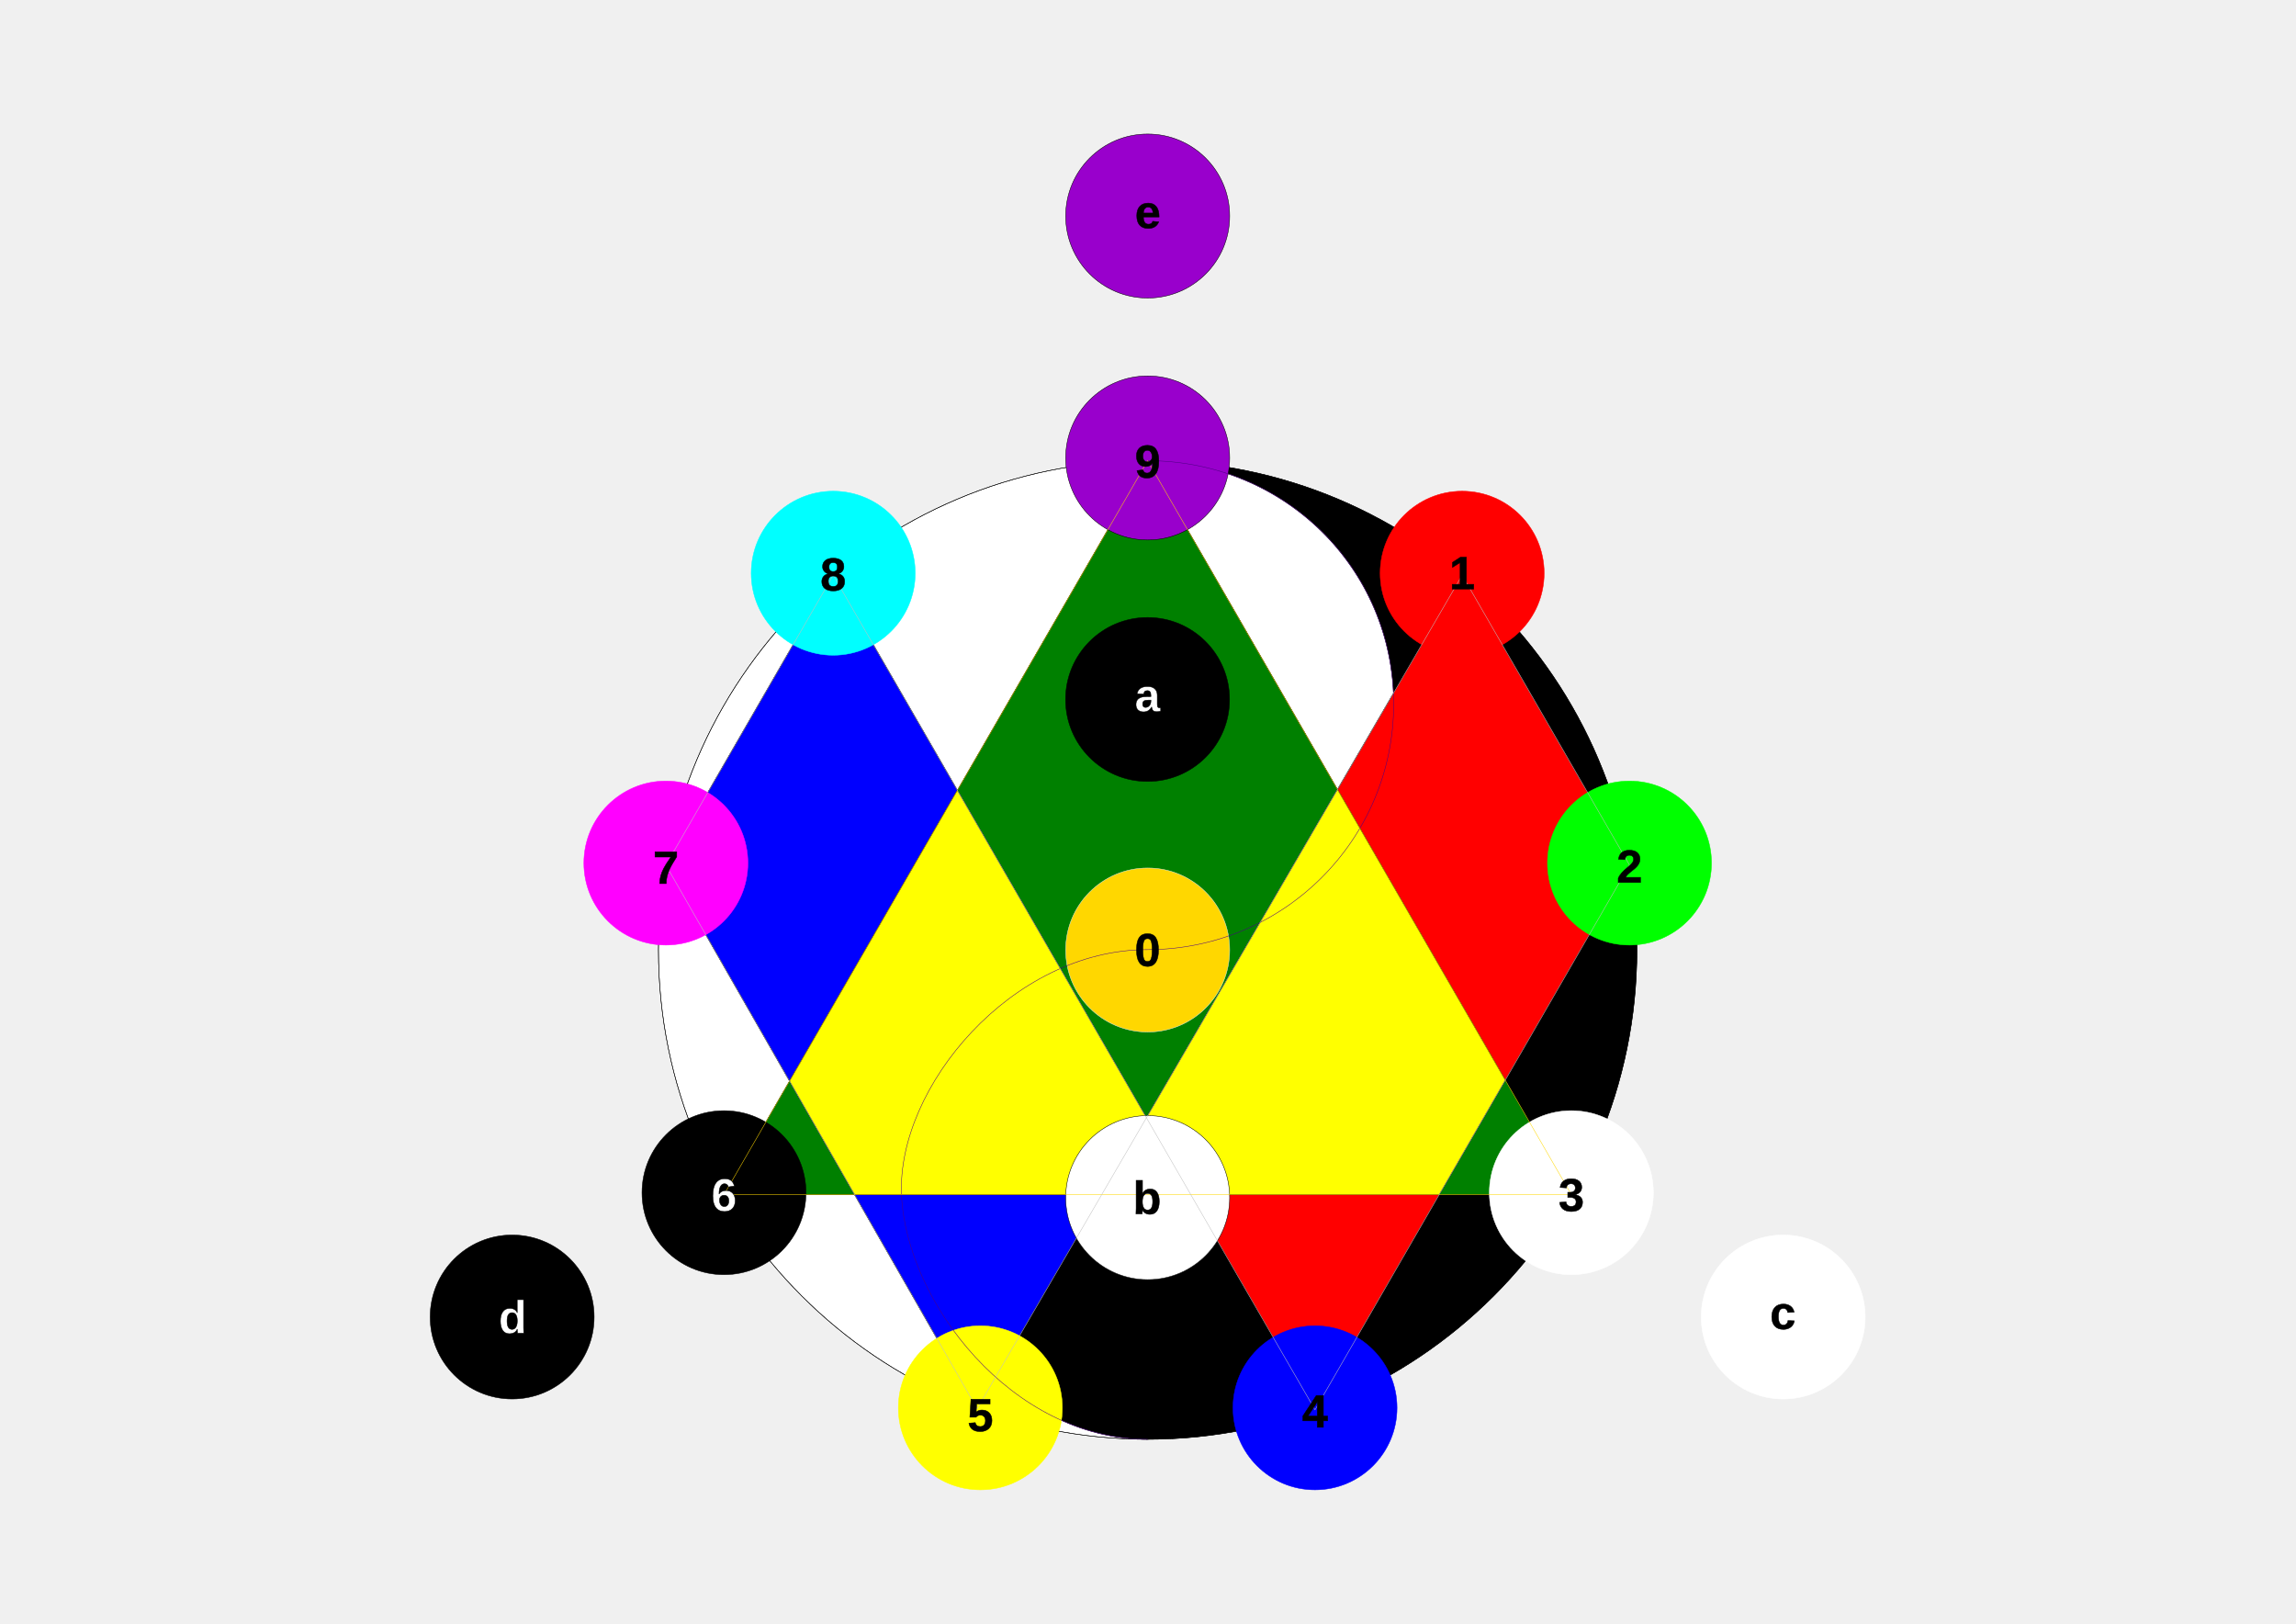
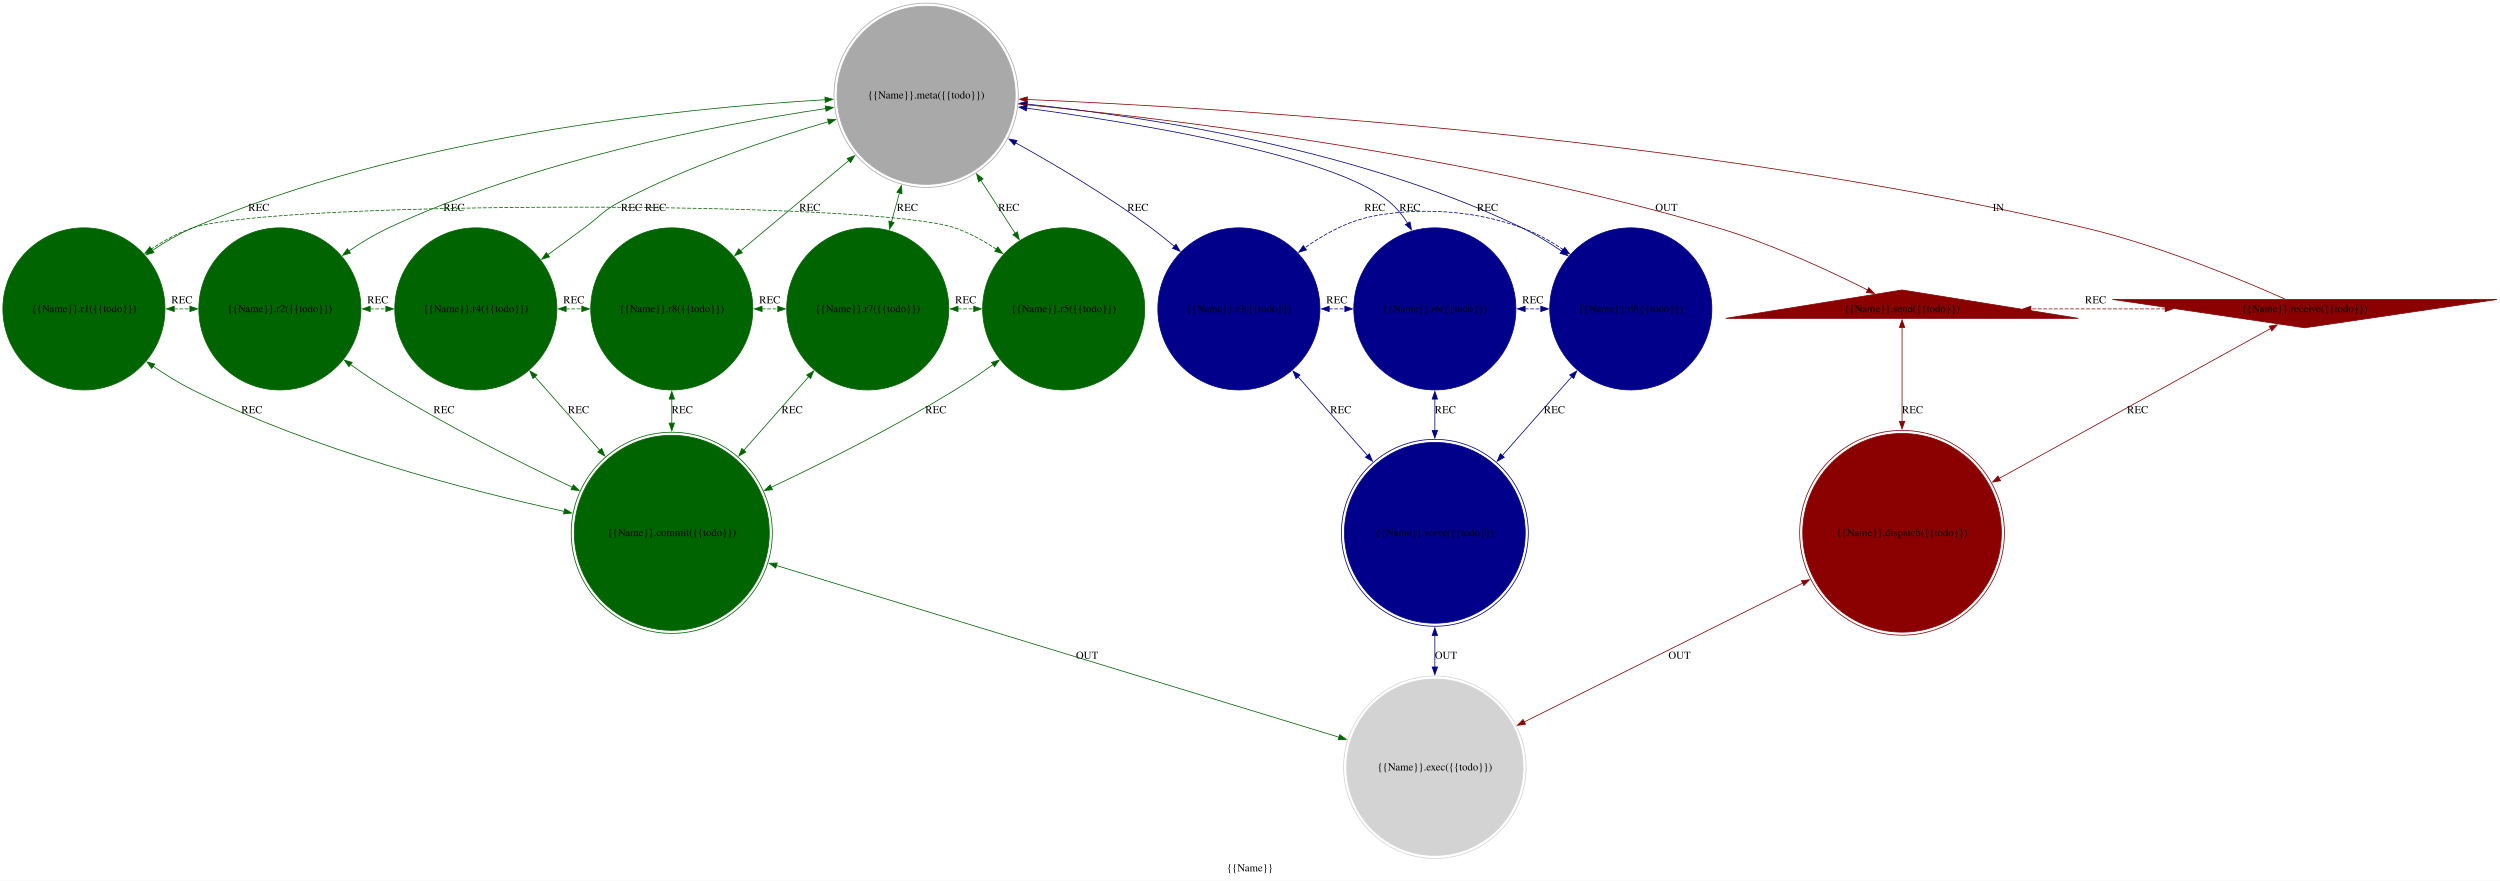
- <svg xmlns="http://www.w3.org/2000/svg" xml:space="preserve" width="4961px" height="3508px" version="1.1" shape-rendering="geometricPrecision" text-rendering="geometricPrecision" image-rendering="optimizeQuality" fill-rule="evenodd" clip-rule="evenodd" viewBox="0 0 4961 3508.14">
-   <g id="observation_diagram">
-     <g id="sad">
-       <path id="yang" fill="black" stroke="black" stroke-miterlimit="2.613" d="M2479.81 2410.22c97.86,0 177.18,79.32 177.18,177.17 0,97.86 -79.32,177.18 -177.18,177.18 -97.85,0 -177.17,-79.32 -177.17,-177.18 0,-97.85 79.32,-177.17 177.17,-177.17zm531.54 -889.33c0,293.56 -238.6,530.76 -532.16,530.76 -293.56,0 -541.35,297.86 -531.34,529.34 10,231.48 238.41,528.56 531.96,528.56 583.84,0 1057.13,-473.29 1057.13,-1057.12 0,-583.83 -473.29,-1057.12 -1057.13,-1057.12 293.56,0 531.54,232.02 531.54,525.58z" />
-       <path id="yin" fill="white" stroke="black" stroke-miterlimit="2.613" d="M1947.85 2580.99c-10.01,-231.48 237.78,-529.34 531.34,-529.34 293.56,0 532.16,-237.2 532.16,-530.76 0,-293.56 -237.98,-525.58 -531.54,-525.58 -583.83,0 -1057.12,473.29 -1057.12,1057.12 0,583.83 473.29,1057.12 1057.12,1057.12 -293.55,0 -521.96,-297.08 -531.96,-528.56zm354.51 -1069.85c0,-97.85 79.33,-177.18 177.18,-177.18 97.85,0 177.18,79.33 177.18,177.18 0,97.85 -79.33,177.18 -177.18,177.18 -97.85,0 -177.18,-79.33 -177.18,-177.18z" />
-       <polygon id="zone_perception" fill="lime" stroke="black" stroke-miterlimit="2.613" points="3395.31,2580.99 2479.81,995.31 1564.32,2580.99 " />
-       <polygon id="zone_comprehensible_a" fill="red" stroke="black" stroke-miterlimit="2.613" points="3520.88,1868.86 3159.32,1242.63 2477.11,2414.89 2841.37,3045.8 " />
-       <polygon id="zone_comprehensible_b" fill="blue" stroke="black" stroke-miterlimit="2.613" points="2477.11,2414.89 1800.31,1242.63 1438.75,1868.86 2111.27,3043.54 " />
-     </g>
-     <g id="shattered_glass">
-       <path fill="blue" stroke="black" stroke-miterlimit="2.613" d="M2380.45 2580.99l-533.99 0 264.81 462.55 269.18 -462.55zm-674.47 -245.36l362.69 -628.2 -268.36 -464.8 -361.56 626.23 267.23 466.77z" />
-       <path fill="red" stroke="black" stroke-miterlimit="2.613" d="M3109.73 2580.99l-536.72 0 268.36 464.81 268.36 -464.81zm-219.83 -875.4l362.62 628.08 268.36 -464.81 -361.56 -626.23 -269.42 462.96z" />
-       <path fill="green" stroke="black" stroke-miterlimit="2.613" d="M2573.02 2580.99l-95.91 -166.1 -96.66 166.1 192.57 0zm679.5 -247.32l-142.79 247.32 285.58 0 -142.79 -247.32zm-1406.06 247.32l-140.48 -245.36 -141.66 245.36 282.14 0zm630.65 -166.1l412.79 -709.3 -410.09 -710.28 -411.14 712.13 408.44 707.45z" />
-       <path fill="yellow" stroke="black" stroke-miterlimit="2.613" d="M2477.11 2414.89l95.91 166.1 536.71 0 142.79 -247.32 -362.62 -628.08 -412.79 709.3zm-96.66 166.1l96.66 -166.1 -408.44 -707.46 -362.69 628.2 140.48 245.36 533.99 0z" />
-     </g>
-     <g id="spark">
-       <circle id="spark_0xf" fill="none" stroke="black" stroke-miterlimit="2.613" cx="2479.81" cy="2052.43" r="1057.12" />
-       <circle id="spark_0xe" fill="#9900CC" stroke="black" stroke-miterlimit="2.613" cx="2479.81" cy="466.74" r="177.18" />
-       <circle id="spark_0xd" fill="black" stroke="black" stroke-miterlimit="2.613" cx="1106.57" cy="2845.27" r="177.18" />
-       <circle id="spark_0xc" fill="white" stroke="white" stroke-miterlimit="2.613" cx="3853.06" cy="2845.27" r="177.18" />
-       <circle id="spark_0xb" fill="white" stroke="black" stroke-miterlimit="2.613" cx="2479.81" cy="2587.39" r="177.18" />
-       <circle id="spark_0xa" fill="black" stroke="black" stroke-miterlimit="2.613" cx="2479.54" cy="1511.14" r="177.18" />
-       <circle id="spark_0x9" fill="#9900CC" stroke="black" stroke-miterlimit="2.613" cx="2479.81" cy="989.36" r="177.18" />
-       <circle id="spark_0x8" fill="aqua" stroke="aqua" stroke-miterlimit="2.613" cx="1800.31" cy="1238.34" r="177.18" />
-       <circle id="spark_0x7" fill="fuchsia" stroke="fuchsia" stroke-miterlimit="2.613" cx="1438.75" cy="1864.58" r="177.18" />
-       <circle id="spark_0x6" fill="black" stroke="black" stroke-miterlimit="2.613" cx="1564.32" cy="2576.71" r="177.18" />
-       <circle id="spark_0x5" fill="yellow" stroke="yellow" stroke-miterlimit="2.613" cx="2118.26" cy="3041.52" r="177.18" />
-       <circle id="spark_0x4" fill="blue" stroke="blue" stroke-miterlimit="2.613" cx="2841.37" cy="3041.52" r="177.18" />
-       <circle id="spark_0x3" fill="white" stroke="white" stroke-miterlimit="2.613" cx="3395.31" cy="2576.71" r="177.18" />
-       <circle id="spark_0x2" fill="lime" stroke="lime" stroke-miterlimit="2.613" cx="3520.88" cy="1864.58" r="177.18" />
-       <circle id="spark_0x1" fill="red" stroke="red" stroke-miterlimit="2.613" cx="3159.32" cy="1238.34" r="177.18" />
-       <circle id="spark_0x0" fill="gold" stroke="#E6E6E6" stroke-miterlimit="2.613" cx="2479.81" cy="2052.43" r="177.18" />
-     </g>
-     <g id="boudary">
-       <path id="boundary_sangkan_paran" fill="none" stroke="indigo" stroke-miterlimit="2.613" d="M2479.81 995.31c293.56,0 531.54,232.02 531.54,525.58 0,293.56 -238.6,530.76 -532.16,530.76 -293.56,0 -541.35,297.86 -531.34,529.34 10,231.48 238.41,528.56 531.96,528.56" />
-       <polygon id="boundary_perception" fill="none" stroke="gold" stroke-miterlimit="2.613" points="2479.81,995.31 3395.31,2580.99 1564.32,2580.99 " />
-       <polygon id="boundary_comprehensible" fill="none" stroke="silver" stroke-miterlimit="2.613" points="3159.32,1242.63 3520.88,1868.86 2841.37,3045.8 1800.31,1242.63 1438.75,1868.86 2111.27,3043.54 " />
-     </g>
-     <g id="text_label">
-       <text x="2451.69" y="2087" id="text_0x0" fill="black" stroke="black" stroke-miterlimit="2.613" font-weight="bold" font-size="100.01px" font-family="Arial">0</text>
-       <text x="3131.51" y="1272.59" id="text_0x1" fill="black" stroke="black" stroke-miterlimit="2.613" font-weight="bold" font-size="100.01px" font-family="Arial">1</text>
-       <text x="3493.07" y="1906.66" id="text_0x2" fill="black" stroke="black" stroke-miterlimit="2.613" font-weight="bold" font-size="100.01px" font-family="Arial">2</text>
-       <text x="3367.5" y="2616.35" id="text_0x3" fill="black" stroke="black" stroke-miterlimit="2.613" font-weight="bold" font-size="100.01px" font-family="Arial">3</text>
-       <text x="2813.56" y="3083.6" id="text_0x4" fill="black" stroke="black" stroke-miterlimit="2.613" font-weight="bold" font-size="100.01px" font-family="Arial">4</text>
-       <text x="2090.45" y="3091.87" id="text_0x5" fill="black" stroke="black" stroke-miterlimit="2.613" font-weight="bold" font-size="100.01px" font-family="Arial">5</text>
-       <text x="1536.51" y="2616.43" id="text_0x6" fill="white" stroke="black" stroke-miterlimit="2.613" font-weight="bold" font-size="100.01px" font-family="Arial">6</text>
-       <text x="1410.94" y="1909.02" id="text_0x7" fill="black" stroke="black" stroke-miterlimit="2.613" font-weight="bold" font-size="100.01px" font-family="Arial">7</text>
-       <text x="1772.5" y="1275.7" id="text_0x8" fill="black" stroke="black" stroke-miterlimit="2.613" font-weight="bold" font-size="100.01px" font-family="Arial">8</text>
-       <text x="2452" y="1031.92" id="text_0x9" fill="black" stroke="black" stroke-miterlimit="2.613" font-weight="bold" font-size="100.01px" font-family="Arial">9</text>
-       <text x="2451.64" y="1536.99" id="text_0xa" fill="white" stroke="black" stroke-miterlimit="2.613" font-weight="bold" font-size="100.01px" font-family="Arial">a</text>
-       <text x="2447.91" y="2622.55" id="text_0xb" fill="black" stroke="black" stroke-miterlimit="2.613" font-weight="bold" font-size="100.01px" font-family="Arial">b</text>
-       <text x="3824.41" y="2871.13" id="text_0xc" fill="black" stroke="black" stroke-miterlimit="2.613" font-weight="bold" font-size="100.01px" font-family="Arial">c</text>
-       <text x="1077.12" y="2880.43" id="text_0xd" fill="white" stroke="black" stroke-miterlimit="2.613" font-weight="bold" font-size="100.01px" font-family="Arial">d</text>
-       <text x="2452.31" y="492.6" id="text_0xe" fill="black" stroke="black" stroke-miterlimit="2.613" font-weight="bold" font-size="100.01px" font-family="Arial">e</text>
+ <svg xmlns="http://www.w3.org/2000/svg" width="3253pt" height="1146pt" viewBox="0.00 0.00 3253.36 1146.08">
+   <g id="graph0" class="graph" transform="translate(4,1142.08) scale(1)" data-name="Sparklet">
+     <polygon fill="white" stroke="none" points="-4,4 -4,-1142.08 3249.36,-1142.08 3249.36,4 -4,4" style="" />
+     <text text-anchor="middle" x="1622.68" y="-8.2" font-family="Times,serif" font-size="14.00" style="">{{Name}}</text>
+     <g id="node1" class="node" pointer-events="visible" data-name="spark_0_t" data-comment="Abstract: {{todo}}">
+       <ellipse fill="darkgray" stroke="darkgray" cx="1201.23" cy="-1018.12" rx="115.91" ry="115.91" style="" />
+       <ellipse fill="none" stroke="darkgray" cx="1201.23" cy="-1018.12" rx="119.91" ry="119.91" style="" />
+       <text text-anchor="middle" x="1201.23" y="-1013.92" font-family="Times,serif" font-size="14.00" style="">{{Name}}.meta({{todo}})</text>
+     </g>
+     <g id="node2" class="node" pointer-events="visible" data-name="spark_1_t" data-comment="Initiation: {{todo}}">
+       <ellipse fill="darkgreen" stroke="darkgreen" cx="105.23" cy="-740.13" rx="105.47" ry="105.47" style="" />
+       <text text-anchor="middle" x="105.23" y="-735.93" font-family="Times,serif" font-size="14.00" style="">{{Name}}.r1({{todo}})</text>
+     </g>
+     <g id="edge6" class="edge" data-name="spark_0_t-&gt;spark_1_t" data-comment="{{todo}}">
+       <path fill="none" stroke="darkgreen" d="M1069.84,-1012.31C880.55,-1001.28 523.44,-964.95 246.23,-845.37 228.31,-837.63 210.52,-827.23 193.92,-815.99" style="" />
+       <polygon fill="darkgreen" stroke="darkgreen" points="1069.53,-1015.8 1079.72,-1012.87 1069.93,-1008.81 1069.53,-1015.8" style="" />
+       <polygon fill="darkgreen" stroke="darkgreen" points="196.28,-813.37 186.07,-810.53 192.28,-819.11 196.28,-813.37" style="" />
+       <text text-anchor="middle" x="332.85" y="-867.57" font-family="Times,serif" font-size="14.00" style="">REC</text>
+     </g>
+     <g id="node3" class="node" pointer-events="visible" data-name="spark_2_t" data-comment="Response: {{todo}}">
+       <ellipse fill="darkgreen" stroke="darkgreen" cx="360.23" cy="-740.13" rx="105.47" ry="105.47" style="" />
+       <text text-anchor="middle" x="360.23" y="-735.93" font-family="Times,serif" font-size="14.00" style="">{{Name}}.r2({{todo}})</text>
+     </g>
+     <g id="edge7" class="edge" data-name="spark_0_t-&gt;spark_2_t" data-comment="{{todo}}">
+       <path fill="none" stroke="darkgreen" d="M1070.78,-1000.85C926.18,-979.3 688.66,-933.28 501.23,-845.37 483.68,-837.13 466.13,-826.54 449.67,-815.27" style="" />
+       <polygon fill="darkgreen" stroke="darkgreen" points="1069.99,-1004.27 1080.39,-1002.27 1071.01,-997.35 1069.99,-1004.27" style="" />
+       <polygon fill="darkgreen" stroke="darkgreen" points="452.08,-812.69 441.88,-809.83 448.07,-818.43 452.08,-812.69" style="" />
+       <text text-anchor="middle" x="586.85" y="-867.57" font-family="Times,serif" font-size="14.00" style="">REC</text>
+     </g>
+     <g id="node4" class="node" pointer-events="visible" data-name="spark_4_t" data-comment="Integration: {{todo}}">
+       <ellipse fill="darkgreen" stroke="darkgreen" cx="615.23" cy="-740.13" rx="105.47" ry="105.47" style="" />
+       <text text-anchor="middle" x="615.23" y="-735.93" font-family="Times,serif" font-size="14.00" style="">{{Name}}.r4({{todo}})</text>
+     </g>
+     <g id="edge8" class="edge" data-name="spark_0_t-&gt;spark_4_t" data-comment="{{todo}}">
+       <path fill="none" stroke="darkgreen" d="M1074.31,-983.87C994.3,-960.39 890.2,-925.13 804.01,-880.17 780.72,-868.02 777.41,-860.91 756.23,-845.37 740.95,-834.15 724.76,-822.22 709,-810.59" style="" />
+       <polygon fill="darkgreen" stroke="darkgreen" points="1072.9,-987.11 1083.48,-986.54 1074.85,-980.38 1072.9,-987.11" style="" />
+       <polygon fill="darkgreen" stroke="darkgreen" points="711.13,-807.81 701.01,-804.69 706.97,-813.44 711.13,-807.81" style="" />
+       <text text-anchor="middle" x="817.85" y="-867.57" font-family="Times,serif" font-size="14.00" style="">REC</text>
+     </g>
+     <g id="node5" class="node" pointer-events="visible" data-name="spark_8_t" data-comment="Reflection: {{todo}}">
+       <ellipse fill="darkgreen" stroke="darkgreen" cx="870.23" cy="-740.13" rx="105.47" ry="105.47" style="" />
+       <text text-anchor="middle" x="870.23" y="-735.93" font-family="Times,serif" font-size="14.00" style="">{{Name}}.r8({{todo}})</text>
+     </g>
+     <g id="edge9" class="edge" data-name="spark_0_t-&gt;spark_8_t" data-comment="{{todo}}">
+       <path fill="none" stroke="darkgreen" d="M1100.92,-933.48C1055.87,-895.92 1003.16,-851.97 959.5,-815.57" style="" />
+       <polygon fill="darkgreen" stroke="darkgreen" points="1098.39,-935.93 1108.31,-939.64 1102.87,-930.55 1098.39,-935.93" style="" />
+       <polygon fill="darkgreen" stroke="darkgreen" points="961.98,-813.08 952.06,-809.36 957.5,-818.45 961.98,-813.08" style="" />
+       <text text-anchor="middle" x="1049.85" y="-867.57" font-family="Times,serif" font-size="14.00" style="">REC</text>
+     </g>
+     <g id="node6" class="node" pointer-events="visible" data-name="spark_7_t" data-comment="Consolidation: {{todo}}">
+       <ellipse fill="darkgreen" stroke="darkgreen" cx="1125.23" cy="-740.13" rx="105.47" ry="105.47" style="" />
+       <text text-anchor="middle" x="1125.23" y="-735.93" font-family="Times,serif" font-size="14.00" style="">{{Name}}.r7({{todo}})</text>
+     </g>
+     <g id="edge10" class="edge" data-name="spark_0_t-&gt;spark_7_t" data-comment="{{todo}}">
+       <path fill="none" stroke="darkgreen" d="M1166.6,-891.34C1163.1,-878.65 1159.57,-865.82 1156.12,-853.29" style="" />
+       <polygon fill="darkgreen" stroke="darkgreen" points="1163.12,-891.9 1169.15,-900.62 1169.87,-890.05 1163.12,-891.9" style="" />
+       <polygon fill="darkgreen" stroke="darkgreen" points="1159.54,-852.54 1153.51,-843.82 1152.79,-854.4 1159.54,-852.54" style="" />
+       <text text-anchor="middle" x="1176.85" y="-867.57" font-family="Times,serif" font-size="14.00" style="">REC</text>
+     </g>
+     <g id="node7" class="node" pointer-events="visible" data-name="spark_5_t" data-comment="Propagation: {{todo}}">
+       <ellipse fill="darkgreen" stroke="darkgreen" cx="1380.23" cy="-740.13" rx="105.47" ry="105.47" style="" />
+       <text text-anchor="middle" x="1380.23" y="-735.93" font-family="Times,serif" font-size="14.00" style="">{{Name}}.r5({{todo}})</text>
+     </g>
+     <g id="edge11" class="edge" data-name="spark_0_t-&gt;spark_5_t" data-comment="{{todo}}">
+       <path fill="none" stroke="darkgreen" d="M1272.3,-907.55C1287.11,-884.71 1302.63,-860.79 1317.13,-838.43" style="" />
+       <polygon fill="darkgreen" stroke="darkgreen" points="1269.44,-905.53 1266.93,-915.82 1275.31,-909.34 1269.44,-905.53" style="" />
+       <polygon fill="darkgreen" stroke="darkgreen" points="1319.95,-840.52 1322.45,-830.22 1314.08,-836.71 1319.95,-840.52" style="" />
+       <text text-anchor="middle" x="1308.85" y="-867.57" font-family="Times,serif" font-size="14.00" style="">REC</text>
+     </g>
+     <g id="node8" class="node" pointer-events="visible" data-name="spark_3_t" data-comment="Thesis: {{todo}}">
+       <ellipse fill="darkblue" stroke="darkblue" cx="1608.23" cy="-740.13" rx="105.47" ry="105.47" style="" />
+       <text text-anchor="middle" x="1608.23" y="-735.93" font-family="Times,serif" font-size="14.00" style="">{{Name}}.r3({{todo}})</text>
+     </g>
+     <g id="edge3" class="edge" data-name="spark_0_t-&gt;spark_3_t" data-comment="{{todo}}">
+       <path fill="none" stroke="darkblue" d="M1317.5,-956.4C1372.77,-925.69 1438.72,-886.3 1494.23,-845.37 1504.25,-837.98 1514.38,-829.85 1524.26,-821.48" style="" />
+       <polygon fill="darkblue" stroke="darkblue" points="1316.05,-953.2 1308.99,-961.1 1319.43,-959.33 1316.05,-953.2" style="" />
+       <polygon fill="darkblue" stroke="darkblue" points="1526.41,-824.24 1531.71,-815.06 1521.85,-818.93 1526.41,-824.24" style="" />
+       <text text-anchor="middle" x="1476.85" y="-867.57" font-family="Times,serif" font-size="14.00" style="">REC</text>
+     </g>
+     <g id="node9" class="node" pointer-events="visible" data-name="spark_6_t" data-comment="Antithesis: {{todo}}">
+       <ellipse fill="darkblue" stroke="darkblue" cx="1863.23" cy="-740.13" rx="105.47" ry="105.47" style="" />
+       <text text-anchor="middle" x="1863.23" y="-735.93" font-family="Times,serif" font-size="14.00" style="">{{Name}}.r6({{todo}})</text>
+     </g>
+     <g id="edge4" class="edge" data-name="spark_0_t-&gt;spark_6_t" data-comment="{{todo}}">
+       <path fill="none" stroke="darkblue" d="M1331.58,-1001.42C1486.38,-980.42 1732.55,-938.92 1803.23,-880.17 1812.93,-872.11 1821.1,-862.19 1827.97,-851.39" style="" />
+       <polygon fill="darkblue" stroke="darkblue" points="1331.54,-997.89 1322.09,-1002.69 1332.47,-1004.83 1331.54,-997.89" style="" />
+       <polygon fill="darkblue" stroke="darkblue" points="1830.85,-853.4 1832.91,-843 1824.82,-849.84 1830.85,-853.4" style="" />
+       <text text-anchor="middle" x="1830.85" y="-867.57" font-family="Times,serif" font-size="14.00" style="">REC</text>
+     </g>
+     <g id="node10" class="node" pointer-events="visible" data-name="spark_9_t" data-comment="Synthesis: {{todo}}">
+       <ellipse fill="darkblue" stroke="darkblue" cx="2118.23" cy="-740.13" rx="105.47" ry="105.47" style="" />
+       <text text-anchor="middle" x="2118.23" y="-735.93" font-family="Times,serif" font-size="14.00" style="">{{Name}}.r9({{todo}})</text>
+     </g>
+     <g id="edge5" class="edge" data-name="spark_0_t-&gt;spark_9_t" data-comment="{{todo}}">
+       <path fill="none" stroke="darkblue" d="M1332.46,-1006.66C1491.81,-989.87 1765.51,-947.65 1977.23,-845.37 1994.7,-836.93 2012.2,-826.24 2028.64,-814.94" style="" />
+       <polygon fill="darkblue" stroke="darkblue" points="1332.28,-1003.16 1322.69,-1007.67 1333,-1010.13 1332.28,-1003.16" style="" />
+       <polygon fill="darkblue" stroke="darkblue" points="2030.25,-818.08 2036.42,-809.47 2026.22,-812.36 2030.25,-818.08" style="" />
+       <text text-anchor="middle" x="1931.85" y="-867.57" font-family="Times,serif" font-size="14.00" style="">REC</text>
+     </g>
+     <g id="node12" class="node" pointer-events="visible" data-name="spark_b_t" data-comment="Manifest: {{todo}}">
+       <polygon fill="darkred" stroke="darkred" points="2471.23,-764.73 2241.67,-727.83 2700.8,-727.83 2471.23,-764.73" style="" />
+       <text text-anchor="middle" x="2471.23" y="-735.93" font-family="Times,serif" font-size="14.00" style="">{{Name}}.send({{todo}})</text>
+     </g>
+     <g id="edge2" class="edge" data-name="spark_0_t-&gt;spark_b_t" data-comment="{{todo}}">
+       <path fill="none" stroke="darkred" d="M1320.89,-1006.83C1515.28,-987.98 1910.38,-940.77 2232.23,-845.37 2302.44,-824.56 2379.35,-788.42 2426.46,-764.65" style="" />
+       <polygon fill="darkred" stroke="darkred" points="2427.95,-767.82 2435.27,-760.16 2424.77,-761.58 2427.95,-767.82" style="" />
+       <text text-anchor="middle" x="2164.62" y="-867.57" font-family="Times,serif" font-size="14.00" style="">OUT</text>
+     </g>
+     <g id="edge23" class="edge" data-name="spark_1_t-&gt;spark_2_t" data-comment="{{todo}}">
+       <path fill="none" stroke="darkgreen" stroke-dasharray="5,2" d="M222.34,-740.13C229.32,-740.13 236.35,-740.13 243.33,-740.13" style="" />
+       <polygon fill="darkgreen" stroke="darkgreen" points="222.68,-736.63 212.68,-740.13 222.68,-743.63 222.68,-736.63" style="" />
+       <polygon fill="darkgreen" stroke="darkgreen" points="243.12,-743.63 253.12,-740.13 243.12,-736.63 243.12,-743.63" style="" />
+       <text text-anchor="middle" x="232.73" y="-747.33" font-family="Times,serif" font-size="14.00" style="">REC</text>
+     </g>
+     <g id="node14" class="node" pointer-events="visible" data-name="spark_d_t" data-comment="What-How: {{todo}}">
+       <ellipse fill="darkgreen" stroke="darkgreen" cx="870.23" cy="-448.73" rx="126.88" ry="126.88" style="" />
+       <ellipse fill="none" stroke="darkgreen" cx="870.23" cy="-448.73" rx="130.89" ry="130.89" style="" />
+       <text text-anchor="middle" x="870.23" y="-444.53" font-family="Times,serif" font-size="14.00" style="">{{Name}}.commit({{todo}})</text>
+     </g>
+     <g id="edge14" class="edge" data-name="spark_1_t-&gt;spark_d_t" data-comment="{{todo}}">
+       <path fill="none" stroke="darkgreen" d="M195.01,-665.7C211.43,-654.35 228.88,-643.55 246.23,-634.9 403.58,-556.44 600.16,-504.95 730.17,-476.63" style="" />
+       <polygon fill="darkgreen" stroke="darkgreen" points="193.4,-662.55 187.24,-671.17 197.43,-668.27 193.4,-662.55" style="" />
+       <polygon fill="darkgreen" stroke="darkgreen" points="730.85,-480.07 739.88,-474.53 729.37,-473.22 730.85,-480.07" style="" />
+       <text text-anchor="middle" x="323.85" y="-604.3" font-family="Times,serif" font-size="14.00" style="">REC</text>
+     </g>
+     <g id="edge24" class="edge" data-name="spark_2_t-&gt;spark_4_t" data-comment="{{todo}}">
+       <path fill="none" stroke="darkgreen" stroke-dasharray="5,2" d="M477.34,-740.13C484.32,-740.13 491.35,-740.13 498.33,-740.13" style="" />
+       <polygon fill="darkgreen" stroke="darkgreen" points="477.68,-736.63 467.68,-740.13 477.68,-743.63 477.68,-736.63" style="" />
+       <polygon fill="darkgreen" stroke="darkgreen" points="498.12,-743.63 508.12,-740.13 498.12,-736.63 498.12,-743.63" style="" />
+       <text text-anchor="middle" x="487.73" y="-747.33" font-family="Times,serif" font-size="14.00" style="">REC</text>
+     </g>
+     <g id="edge15" class="edge" data-name="spark_2_t-&gt;spark_d_t" data-comment="{{todo}}">
+       <path fill="none" stroke="darkgreen" d="M451.74,-668C467.9,-656.45 484.82,-644.98 501.23,-634.9 578.23,-587.6 668.88,-541.98 741.06,-507.86" style="" />
+       <polygon fill="darkgreen" stroke="darkgreen" points="450.13,-664.84 444.07,-673.53 454.23,-670.52 450.13,-664.84" style="" />
+       <polygon fill="darkgreen" stroke="darkgreen" points="742.2,-511.19 749.75,-503.76 739.22,-504.86 742.2,-511.19" style="" />
+       <text text-anchor="middle" x="573.85" y="-604.3" font-family="Times,serif" font-size="14.00" style="">REC</text>
+     </g>
+     <g id="edge25" class="edge" data-name="spark_4_t-&gt;spark_8_t" data-comment="{{todo}}">
+       <path fill="none" stroke="darkgreen" stroke-dasharray="5,2" d="M732.34,-740.13C739.32,-740.13 746.35,-740.13 753.33,-740.13" style="" />
+       <polygon fill="darkgreen" stroke="darkgreen" points="732.68,-736.63 722.68,-740.13 732.68,-743.63 732.68,-736.63" style="" />
+       <polygon fill="darkgreen" stroke="darkgreen" points="753.12,-743.63 763.12,-740.13 753.12,-736.63 753.12,-743.63" style="" />
+       <text text-anchor="middle" x="742.73" y="-747.33" font-family="Times,serif" font-size="14.00" style="">REC</text>
+     </g>
+     <g id="edge16" class="edge" data-name="spark_4_t-&gt;spark_d_t" data-comment="{{todo}}">
+       <path fill="none" stroke="darkgreen" d="M691.87,-652.16C718.53,-621.9 748.75,-587.6 776.63,-555.96" style="" />
+       <polygon fill="darkgreen" stroke="darkgreen" points="689.56,-649.48 685.58,-659.3 694.81,-654.11 689.56,-649.48" style="" />
+       <polygon fill="darkgreen" stroke="darkgreen" points="779.06,-558.49 783.05,-548.68 773.81,-553.87 779.06,-558.49" style="" />
+       <text text-anchor="middle" x="748.85" y="-604.3" font-family="Times,serif" font-size="14.00" style="">REC</text>
+     </g>
+     <g id="edge26" class="edge" data-name="spark_8_t-&gt;spark_7_t" data-comment="{{todo}}">
+       <path fill="none" stroke="darkgreen" stroke-dasharray="5,2" d="M987.34,-740.13C994.32,-740.13 1001.35,-740.13 1008.33,-740.13" style="" />
+       <polygon fill="darkgreen" stroke="darkgreen" points="987.68,-736.63 977.68,-740.13 987.68,-743.63 987.68,-736.63" style="" />
+       <polygon fill="darkgreen" stroke="darkgreen" points="1008.12,-743.63 1018.12,-740.13 1008.12,-736.63 1008.12,-743.63" style="" />
+       <text text-anchor="middle" x="997.73" y="-747.33" font-family="Times,serif" font-size="14.00" style="">REC</text>
+     </g>
+     <g id="edge17" class="edge" data-name="spark_8_t-&gt;spark_d_t" data-comment="{{todo}}">
+       <path fill="none" stroke="darkgreen" d="M870.23,-622.98C870.23,-612.58 870.23,-601.98 870.23,-591.4" style="" />
+       <polygon fill="darkgreen" stroke="darkgreen" points="866.73,-622.73 870.23,-632.73 873.73,-622.73 866.73,-622.73" style="" />
+       <polygon fill="darkgreen" stroke="darkgreen" points="873.73,-591.45 870.23,-581.45 866.73,-591.45 873.73,-591.45" style="" />
+       <text text-anchor="middle" x="883.85" y="-604.3" font-family="Times,serif" font-size="14.00" style="">REC</text>
+     </g>
+     <g id="edge27" class="edge" data-name="spark_7_t-&gt;spark_5_t" data-comment="{{todo}}">
+       <path fill="none" stroke="darkgreen" stroke-dasharray="5,2" d="M1242.34,-740.13C1249.32,-740.13 1256.35,-740.13 1263.33,-740.13" style="" />
+       <polygon fill="darkgreen" stroke="darkgreen" points="1242.68,-736.63 1232.68,-740.13 1242.68,-743.63 1242.68,-736.63" style="" />
+       <polygon fill="darkgreen" stroke="darkgreen" points="1263.12,-743.63 1273.12,-740.13 1263.12,-736.63 1263.12,-743.63" style="" />
+       <text text-anchor="middle" x="1252.73" y="-747.33" font-family="Times,serif" font-size="14.00" style="">REC</text>
+     </g>
+     <g id="edge18" class="edge" data-name="spark_7_t-&gt;spark_d_t" data-comment="{{todo}}">
+       <path fill="none" stroke="darkgreen" d="M1048.6,-652.16C1021.94,-621.9 991.72,-587.6 963.84,-555.96" style="" />
+       <polygon fill="darkgreen" stroke="darkgreen" points="1045.65,-654.11 1054.89,-659.3 1050.91,-649.48 1045.65,-654.11" style="" />
+       <polygon fill="darkgreen" stroke="darkgreen" points="966.66,-553.87 957.42,-548.68 961.41,-558.49 966.66,-553.87" style="" />
+       <text text-anchor="middle" x="1026.85" y="-604.3" font-family="Times,serif" font-size="14.00" style="">REC</text>
+     </g>
+     <g id="edge28" class="edge" data-name="spark_5_t-&gt;spark_1_t" data-comment="{{todo}}">
+       <path fill="none" stroke="darkgreen" stroke-dasharray="5,2" d="M1292.82,-817.71C1276.02,-828.91 1257.84,-838.83 1239.23,-845.37 1135.13,-881.92 350.56,-881.27 246.23,-845.37 227.59,-838.95 209.39,-829.08 192.58,-817.9" style="" />
+       <polygon fill="darkgreen" stroke="darkgreen" points="1294.51,-820.79 1300.76,-812.23 1290.54,-815.03 1294.51,-820.79" style="" />
+       <polygon fill="darkgreen" stroke="darkgreen" points="194.86,-815.22 184.64,-812.43 190.89,-820.99 194.86,-815.22" style="" />
+       <text text-anchor="middle" x="849.23" y="-867.57" font-family="Times,serif" font-size="14.00" style="">REC</text>
+     </g>
+     <g id="edge19" class="edge" data-name="spark_5_t-&gt;spark_d_t" data-comment="{{todo}}">
+       <path fill="none" stroke="darkgreen" d="M1288.73,-668C1272.56,-656.45 1255.65,-644.98 1239.23,-634.9 1162.24,-587.6 1071.59,-541.98 999.4,-507.86" style="" />
+       <polygon fill="darkgreen" stroke="darkgreen" points="1286.24,-670.52 1296.4,-673.53 1290.33,-664.84 1286.24,-670.52" style="" />
+       <polygon fill="darkgreen" stroke="darkgreen" points="1001.25,-504.86 990.71,-503.76 998.27,-511.19 1001.25,-504.86" style="" />
+       <text text-anchor="middle" x="1213.85" y="-604.3" font-family="Times,serif" font-size="14.00" style="">REC</text>
+     </g>
+     <g id="edge29" class="edge" data-name="spark_3_t-&gt;spark_6_t" data-comment="{{todo}}">
+       <path fill="none" stroke="darkblue" stroke-dasharray="5,2" d="M1725.34,-740.13C1732.32,-740.13 1739.35,-740.13 1746.33,-740.13" style="" />
+       <polygon fill="darkblue" stroke="darkblue" points="1725.68,-736.63 1715.68,-740.13 1725.68,-743.63 1725.68,-736.63" style="" />
+       <polygon fill="darkblue" stroke="darkblue" points="1746.12,-743.63 1756.12,-740.13 1746.12,-736.63 1746.12,-743.63" style="" />
+       <text text-anchor="middle" x="1735.73" y="-747.33" font-family="Times,serif" font-size="14.00" style="">REC</text>
+     </g>
+     <g id="node15" class="node" pointer-events="visible" data-name="spark_e_t" data-comment="When-Where: {{todo}}">
+       <ellipse fill="darkblue" stroke="darkblue" cx="1863.23" cy="-448.73" rx="117.63" ry="117.63" style="" />
+       <ellipse fill="none" stroke="darkblue" cx="1863.23" cy="-448.73" rx="121.63" ry="121.63" style="" />
+       <text text-anchor="middle" x="1863.23" y="-444.53" font-family="Times,serif" font-size="14.00" style="">{{Name}}.serve({{todo}})</text>
+     </g>
+     <g id="edge20" class="edge" data-name="spark_3_t-&gt;spark_e_t" data-comment="{{todo}}">
+       <path fill="none" stroke="darkblue" d="M1684.94,-652.08C1713.52,-619.64 1746.17,-582.59 1775.65,-549.13" style="" />
+       <polygon fill="darkblue" stroke="darkblue" points="1682.56,-649.48 1678.58,-659.3 1687.81,-654.11 1682.56,-649.48" style="" />
+       <polygon fill="darkblue" stroke="darkblue" points="1778.09,-551.65 1782.07,-541.84 1772.84,-547.03 1778.09,-551.65" style="" />
+       <text text-anchor="middle" x="1740.85" y="-604.3" font-family="Times,serif" font-size="14.00" style="">REC</text>
+     </g>
+     <g id="edge30" class="edge" data-name="spark_6_t-&gt;spark_9_t" data-comment="{{todo}}">
+       <path fill="none" stroke="darkblue" stroke-dasharray="5,2" d="M1980.34,-740.13C1987.32,-740.13 1994.35,-740.13 2001.33,-740.13" style="" />
+       <polygon fill="darkblue" stroke="darkblue" points="1980.68,-736.63 1970.68,-740.13 1980.68,-743.63 1980.68,-736.63" style="" />
+       <polygon fill="darkblue" stroke="darkblue" points="2001.12,-743.63 2011.12,-740.13 2001.12,-736.63 2001.12,-743.63" style="" />
+       <text text-anchor="middle" x="1990.73" y="-747.33" font-family="Times,serif" font-size="14.00" style="">REC</text>
+     </g>
+     <g id="edge21" class="edge" data-name="spark_6_t-&gt;spark_e_t" data-comment="{{todo}}">
+       <path fill="none" stroke="darkblue" d="M1863.23,-622.98C1863.23,-609.47 1863.23,-595.63 1863.23,-581.93" style="" />
+       <polygon fill="darkblue" stroke="darkblue" points="1859.73,-622.73 1863.23,-632.73 1866.73,-622.73 1859.73,-622.73" style="" />
+       <polygon fill="darkblue" stroke="darkblue" points="1866.73,-581.98 1863.23,-571.98 1859.73,-581.98 1866.73,-581.98" style="" />
+       <text text-anchor="middle" x="1876.85" y="-604.3" font-family="Times,serif" font-size="14.00" style="">REC</text>
+     </g>
+     <g id="edge31" class="edge" data-name="spark_9_t-&gt;spark_3_t" data-comment="{{todo}}">
+       <path fill="none" stroke="darkblue" stroke-dasharray="5,2" d="M2030.61,-817.12C2013.83,-828.38 1995.71,-838.48 1977.23,-845.37 1884.76,-879.81 1796.42,-864.84 1771.62,-858.23 1744.01,-850.86 1717.38,-836.18 1693.93,-819.59" style="" />
+       <polygon fill="darkblue" stroke="darkblue" points="2032.31,-820.2 2038.54,-811.62 2028.32,-814.45 2032.31,-820.2" style="" />
+       <polygon fill="darkblue" stroke="darkblue" points="1696.13,-816.86 1685.99,-813.79 1692,-822.52 1696.13,-816.86" style="" />
+       <text text-anchor="middle" x="1785.23" y="-867.57" font-family="Times,serif" font-size="14.00" style="">REC</text>
+     </g>
+     <g id="edge22" class="edge" data-name="spark_9_t-&gt;spark_e_t" data-comment="{{todo}}">
+       <path fill="none" stroke="darkblue" d="M2041.53,-652.08C2012.95,-619.64 1980.3,-582.59 1950.82,-549.13" style="" />
+       <polygon fill="darkblue" stroke="darkblue" points="2038.65,-654.11 2047.89,-659.3 2043.91,-649.48 2038.65,-654.11" style="" />
+       <polygon fill="darkblue" stroke="darkblue" points="1953.63,-547.03 1944.4,-541.84 1948.38,-551.65 1953.63,-547.03" style="" />
+       <text text-anchor="middle" x="2018.85" y="-604.3" font-family="Times,serif" font-size="14.00" style="">REC</text>
+     </g>
+     <g id="node11" class="node" pointer-events="visible" data-name="spark_a_t" data-comment="Potential: {{todo}}">
+       <polygon fill="darkred" stroke="darkred" points="2995.23,-715.53 3245.48,-752.43 2744.99,-752.43 2995.23,-715.53" style="" />
+       <text text-anchor="middle" x="2995.23" y="-735.93" font-family="Times,serif" font-size="14.00" style="">{{Name}}.receive({{todo}})</text>
+     </g>
+     <g id="edge1" class="edge" data-name="spark_a_t-&gt;spark_0_t" data-comment="{{todo}}">
+       <path fill="none" stroke="darkred" d="M2969.55,-752.89C2920.35,-774.86 2808.94,-822.05 2710.23,-845.37 2209.98,-963.54 1596.54,-1001.34 1332.41,-1012.64" style="" />
+       <polygon fill="darkred" stroke="darkred" points="1332.6,-1009.13 1322.76,-1013.05 1332.9,-1016.12 1332.6,-1009.13" style="" />
+       <text text-anchor="middle" x="2596.62" y="-867.57" font-family="Times,serif" font-size="14.00" style="">IN</text>
+     </g>
+     <g id="edge32" class="edge" data-name="spark_a_t-&gt;spark_b_t" data-comment="{{todo}}">
+       <path fill="none" stroke="darkred" stroke-dasharray="5,2" d="M2813.87,-740.13C2757.05,-740.13 2694.63,-740.13 2638.8,-740.13" style="" />
+       <polygon fill="darkred" stroke="darkred" points="2813.64,-743.63 2823.64,-740.13 2813.64,-736.63 2813.64,-743.63" style="" />
+       <polygon fill="darkred" stroke="darkred" points="2638.9,-736.63 2628.9,-740.13 2638.9,-743.63 2638.9,-736.63" style="" />
+       <text text-anchor="middle" x="2723.06" y="-747.33" font-family="Times,serif" font-size="14.00" style="">REC</text>
+     </g>
+     <g id="node13" class="node" pointer-events="visible" data-name="spark_c_t" data-comment="Why-Who: {{todo}}">
+       <ellipse fill="darkred" stroke="darkred" cx="2471.23" cy="-448.73" rx="129.25" ry="129.25" style="" />
+       <ellipse fill="none" stroke="darkred" cx="2471.23" cy="-448.73" rx="133.24" ry="133.24" style="" />
+       <text text-anchor="middle" x="2471.23" y="-444.53" font-family="Times,serif" font-size="14.00" style="">{{Name}}.dispatch({{todo}})</text>
+     </g>
+     <g id="edge12" class="edge" data-name="spark_a_t-&gt;spark_c_t" data-comment="{{todo}}">
+       <path fill="none" stroke="darkred" d="M2951.18,-714.8C2874.06,-672.21 2711.95,-582.67 2597.53,-519.48" style="" />
+       <polygon fill="darkred" stroke="darkred" points="2949.08,-717.64 2959.53,-719.41 2952.47,-711.51 2949.08,-717.64" style="" />
+       <polygon fill="darkred" stroke="darkred" points="2599.42,-516.52 2588.97,-514.75 2596.04,-522.65 2599.42,-516.52" style="" />
+       <text text-anchor="middle" x="2777.85" y="-604.3" font-family="Times,serif" font-size="14.00" style="">REC</text>
+     </g>
+     <g id="edge13" class="edge" data-name="spark_b_t-&gt;spark_c_t" data-comment="{{todo}}">
+       <path fill="none" stroke="darkred" d="M2471.23,-716.01C2471.23,-688.77 2471.23,-641.2 2471.23,-593.72" style="" />
+       <polygon fill="darkred" stroke="darkred" points="2467.73,-715.91 2471.23,-725.91 2474.73,-715.91 2467.73,-715.91" style="" />
+       <polygon fill="darkred" stroke="darkred" points="2474.73,-593.83 2471.23,-583.83 2467.73,-593.83 2474.73,-593.83" style="" />
+       <text text-anchor="middle" x="2484.85" y="-604.3" font-family="Times,serif" font-size="14.00" style="">REC</text>
+     </g>
+     <g id="node16" class="node" pointer-events="visible" data-name="spark_f_t" data-comment="Which-Closure: {{todo}}">
+       <ellipse fill="lightgray" stroke="lightgray" cx="1863.23" cy="-143.68" rx="114.76" ry="114.76" style="" />
+       <ellipse fill="none" stroke="lightgray" cx="1863.23" cy="-143.68" rx="118.75" ry="118.75" style="" />
+       <text text-anchor="middle" x="1863.23" y="-139.48" font-family="Times,serif" font-size="14.00" style="">{{Name}}.exec({{todo}})</text>
+     </g>
+     <g id="edge33" class="edge" data-name="spark_c_t-&gt;spark_f_t" data-comment="{{todo}}">
+       <path fill="none" stroke="darkred" d="M2341.95,-383.28C2234.54,-329.75 2083.08,-254.26 1979.47,-202.61" style="" />
+       <polygon fill="darkred" stroke="darkred" points="2340.33,-386.39 2350.85,-387.72 2343.46,-380.13 2340.33,-386.39" style="" />
+       <polygon fill="darkred" stroke="darkred" points="1981.14,-199.54 1970.63,-198.21 1978.02,-205.8 1981.14,-199.54" style="" />
+       <text text-anchor="middle" x="2181.62" y="-284.75" font-family="Times,serif" font-size="14.00" style="">OUT</text>
+     </g>
+     <g id="edge34" class="edge" data-name="spark_d_t-&gt;spark_f_t" data-comment="{{todo}}">
+       <path fill="none" stroke="darkgreen" d="M1006.21,-406.23C1199.63,-347.2 1551.43,-239.83 1738.49,-182.75" style="" />
+       <polygon fill="darkgreen" stroke="darkgreen" points="1005.49,-402.79 996.94,-409.06 1007.53,-409.48 1005.49,-402.79" style="" />
+       <polygon fill="darkgreen" stroke="darkgreen" points="1739.48,-186.1 1748.02,-179.84 1737.44,-179.41 1739.48,-186.1" style="" />
+       <text text-anchor="middle" x="1410.62" y="-284.75" font-family="Times,serif" font-size="14.00" style="">OUT</text>
+     </g>
+     <g id="edge35" class="edge" data-name="spark_e_t-&gt;spark_f_t" data-comment="{{todo}}">
+       <path fill="none" stroke="darkblue" d="M1863.23,-315.2C1863.23,-301.52 1863.23,-287.64 1863.23,-273.99" style="" />
+       <polygon fill="darkblue" stroke="darkblue" points="1859.73,-315.13 1863.23,-325.13 1866.73,-315.13 1859.73,-315.13" style="" />
+       <polygon fill="darkblue" stroke="darkblue" points="1866.73,-274.12 1863.23,-264.12 1859.73,-274.12 1866.73,-274.12" style="" />
+       <text text-anchor="middle" x="1877.62" y="-284.75" font-family="Times,serif" font-size="14.00" style="">OUT</text>
    </g>
  </g>
</svg>
